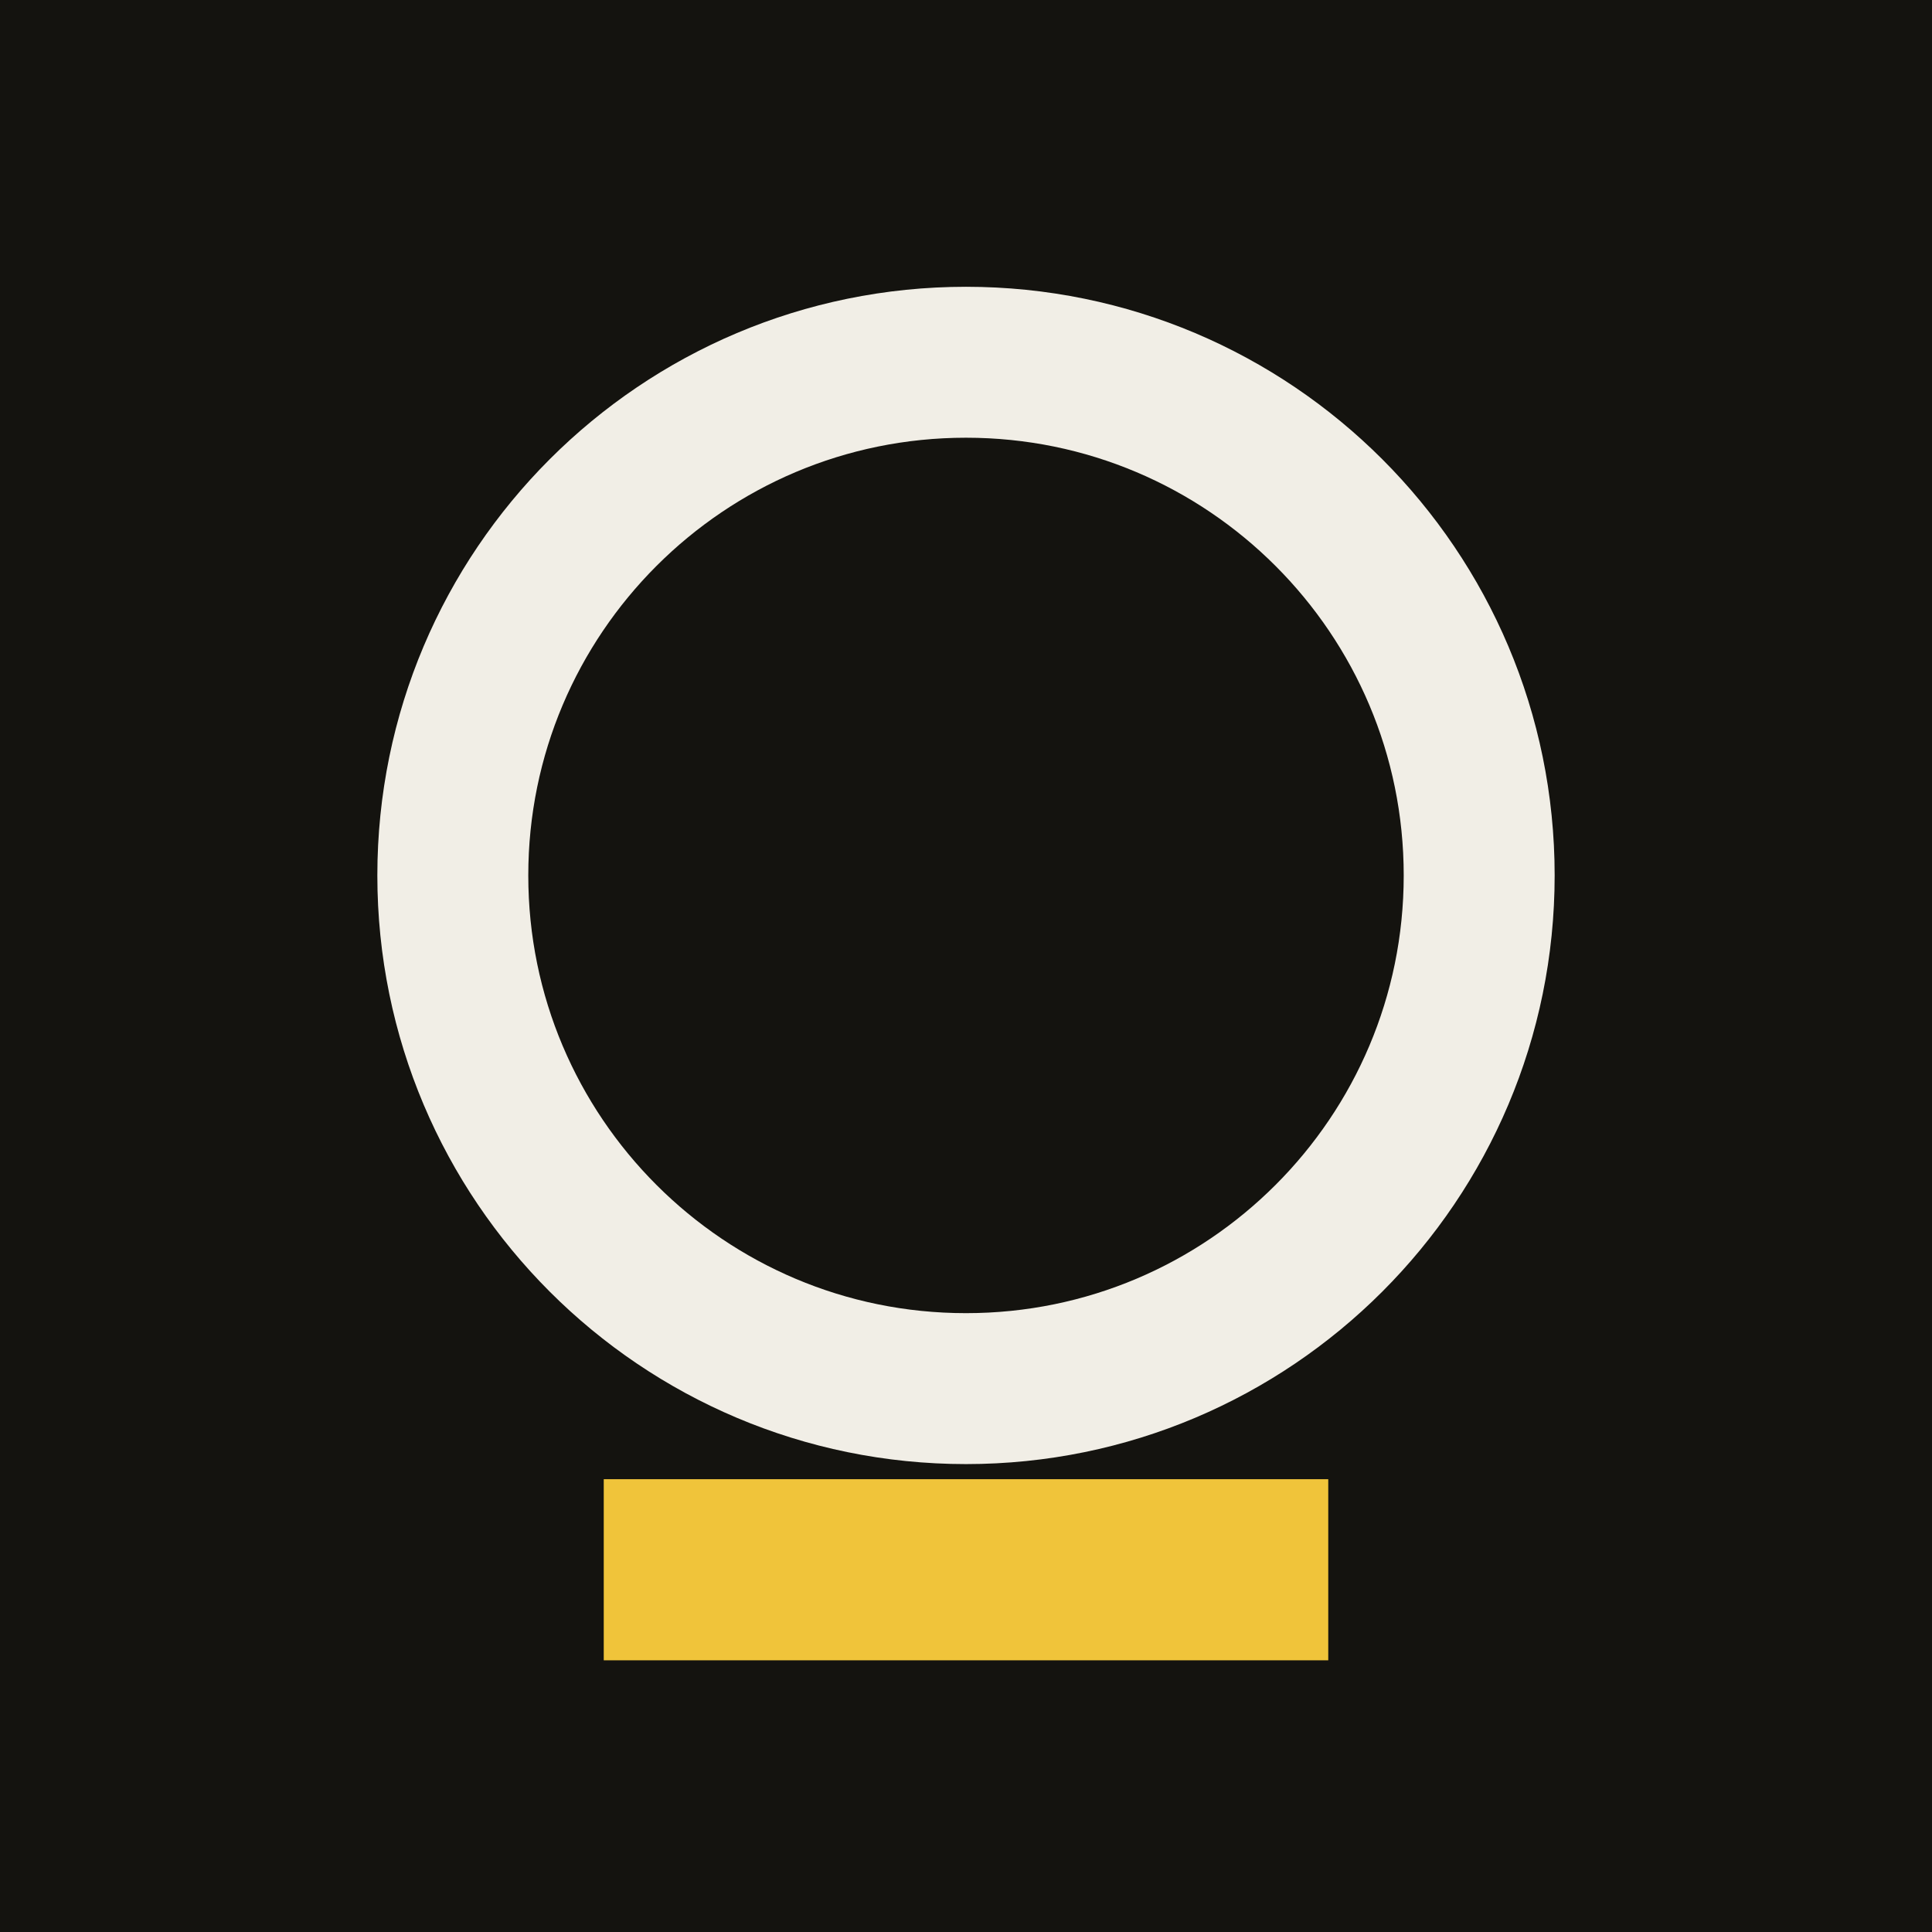
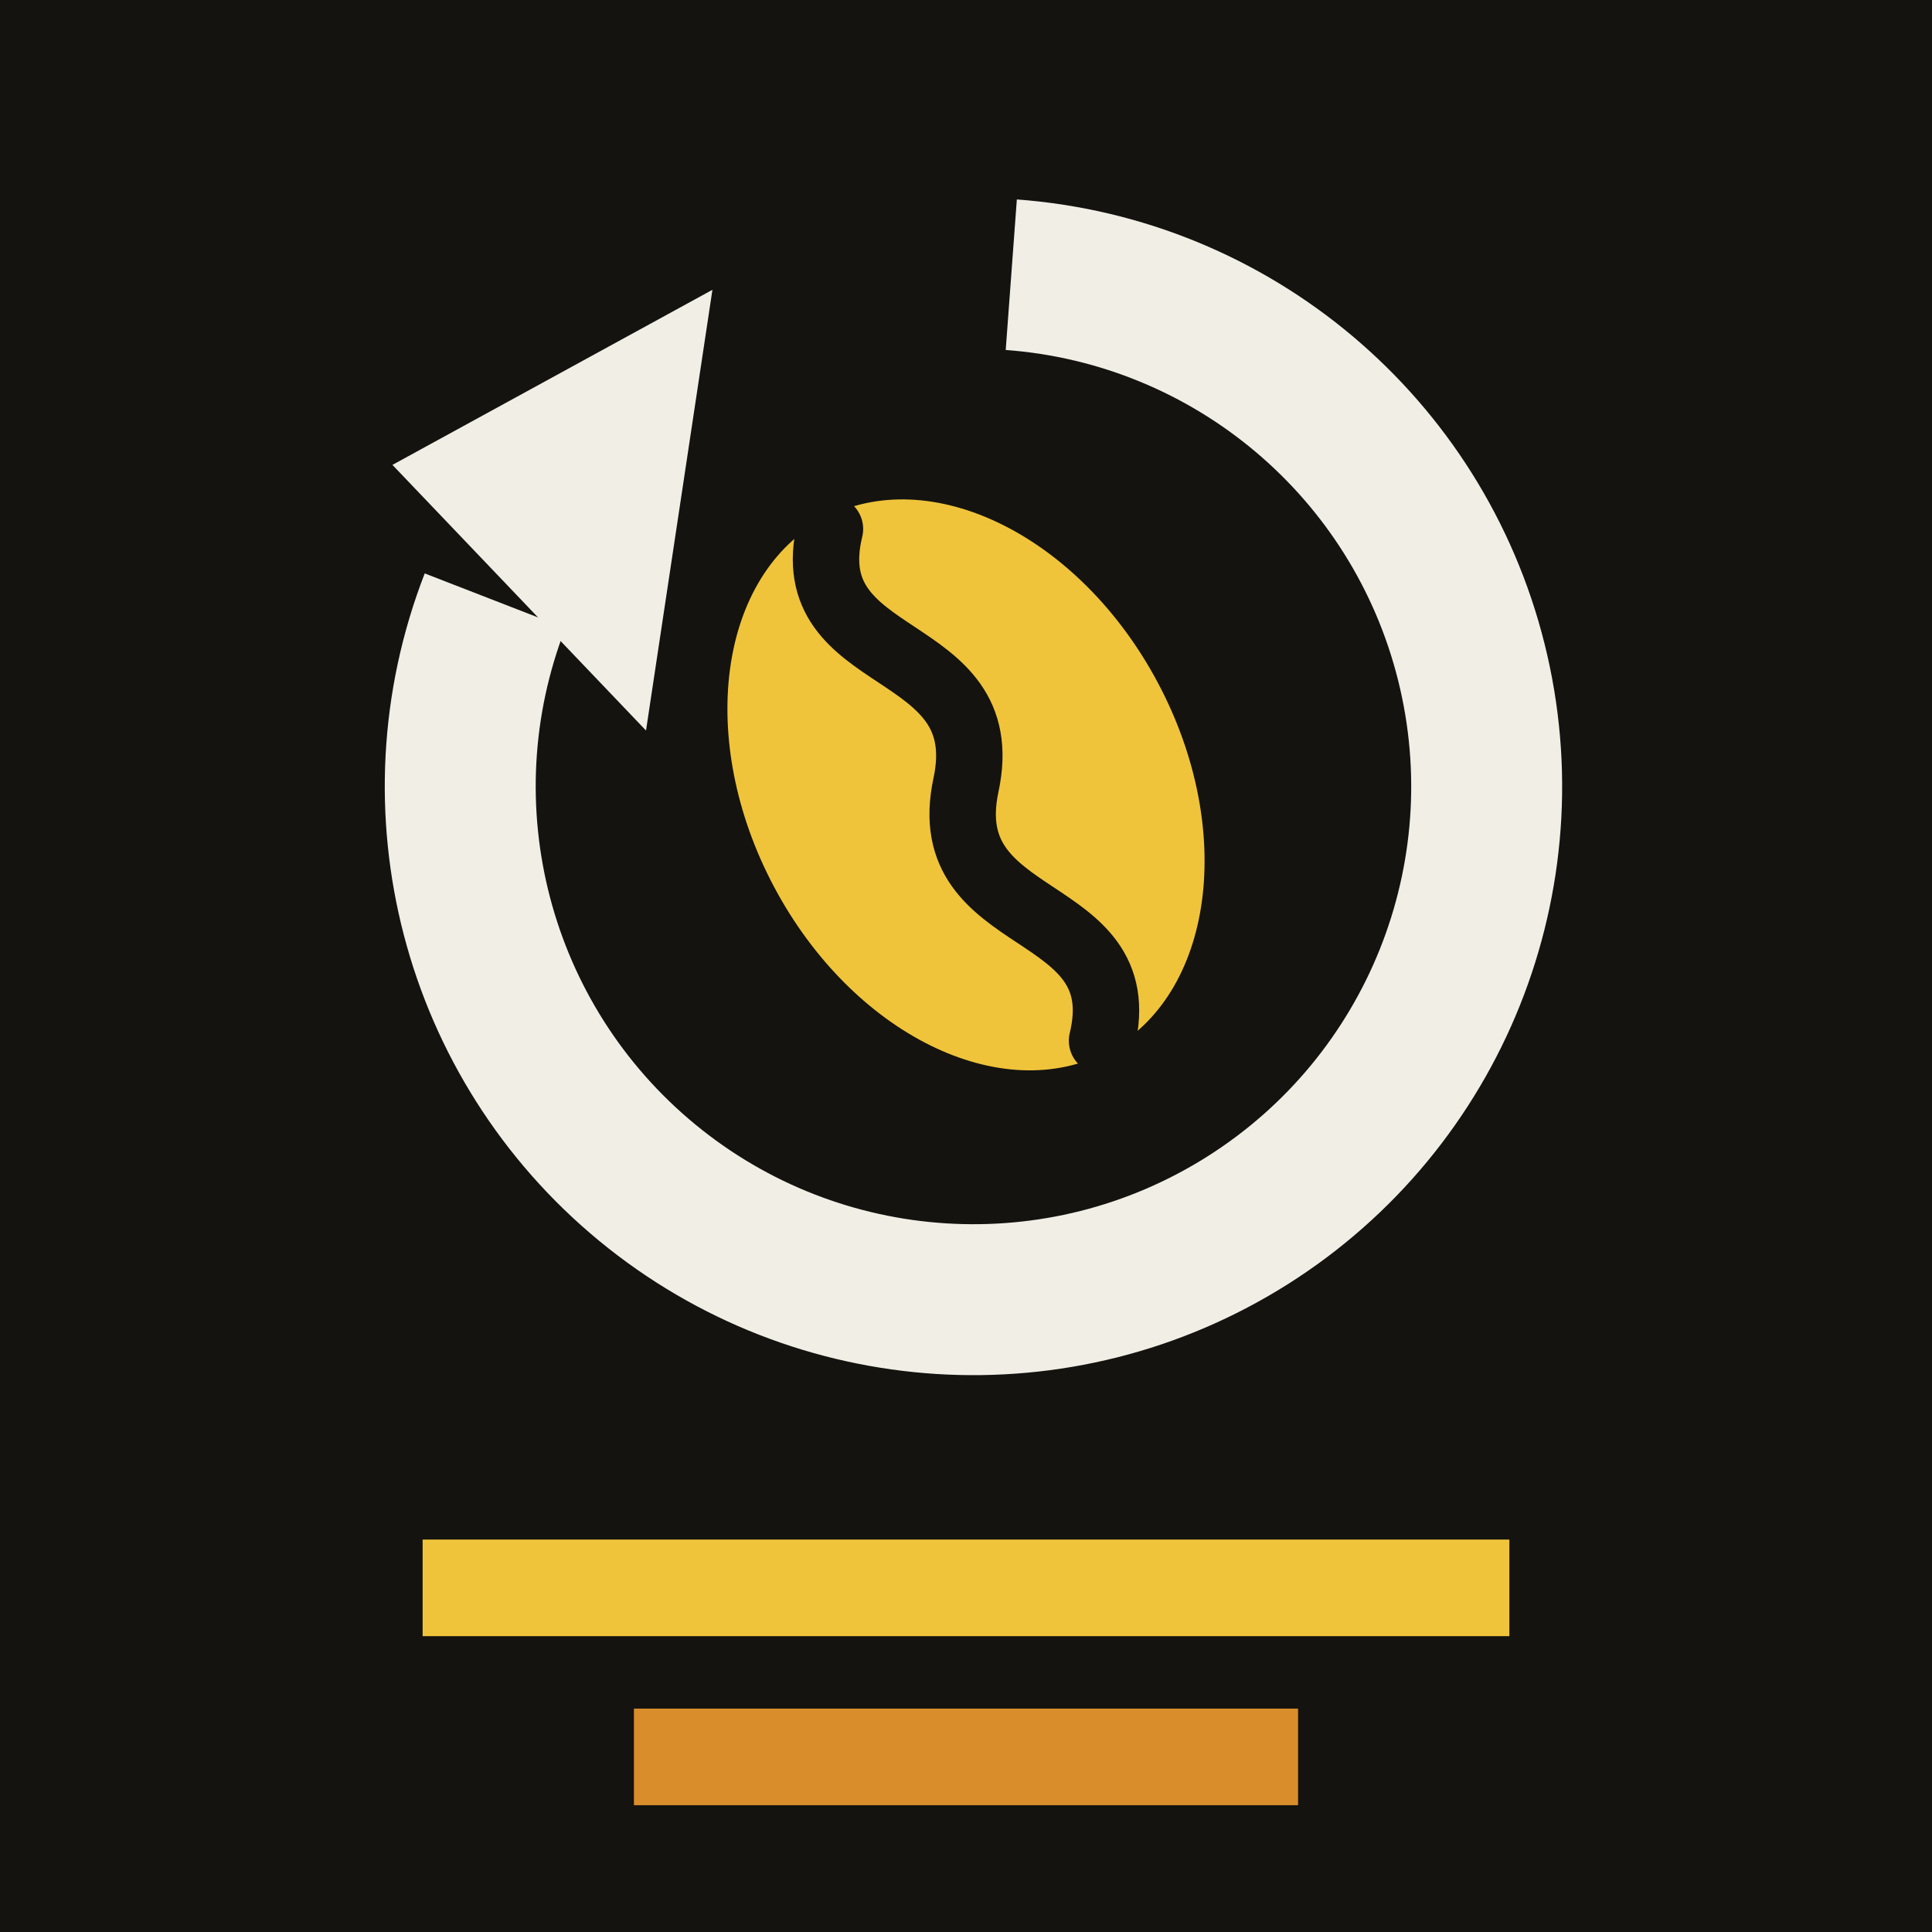
<svg xmlns="http://www.w3.org/2000/svg" viewBox="0 0 64 64" role="img" aria-label="Lắng logo">
  <rect width="64" height="64" fill="#14130f" />
-   <circle cx="32" cy="29" r="17" fill="none" stroke="#f1eee6" stroke-width="5" />
-   <rect x="20" y="49" width="24" height="6" fill="#f0c43a" />
+   <path d="M33.5 9.1A17 17 0 1 1 16.4 19.9" fill="none" stroke="#f1eee6" stroke-width="5" />
+   <path d="M23.6 9.6 L13 15.4 L21.4 24.2 Z" fill="#f1eee6" />
+   <g transform="rotate(-28 32 26)">
+     <ellipse cx="32" cy="26" rx="7.2" ry="10" fill="#f0c43a" />
+     <path d="M32 16.4c-3.2 3.6 3.2 5.8 0 9.6s3.2 6 0 9.6" fill="none" stroke="#14130f" stroke-width="2.2" stroke-linecap="round" />
+   </g>
+   <rect x="14" y="51" width="36" height="3.2" fill="#f0c43a" />
+   <rect x="21" y="56.6" width="22" height="3.2" fill="#d98e2b" />
</svg>
